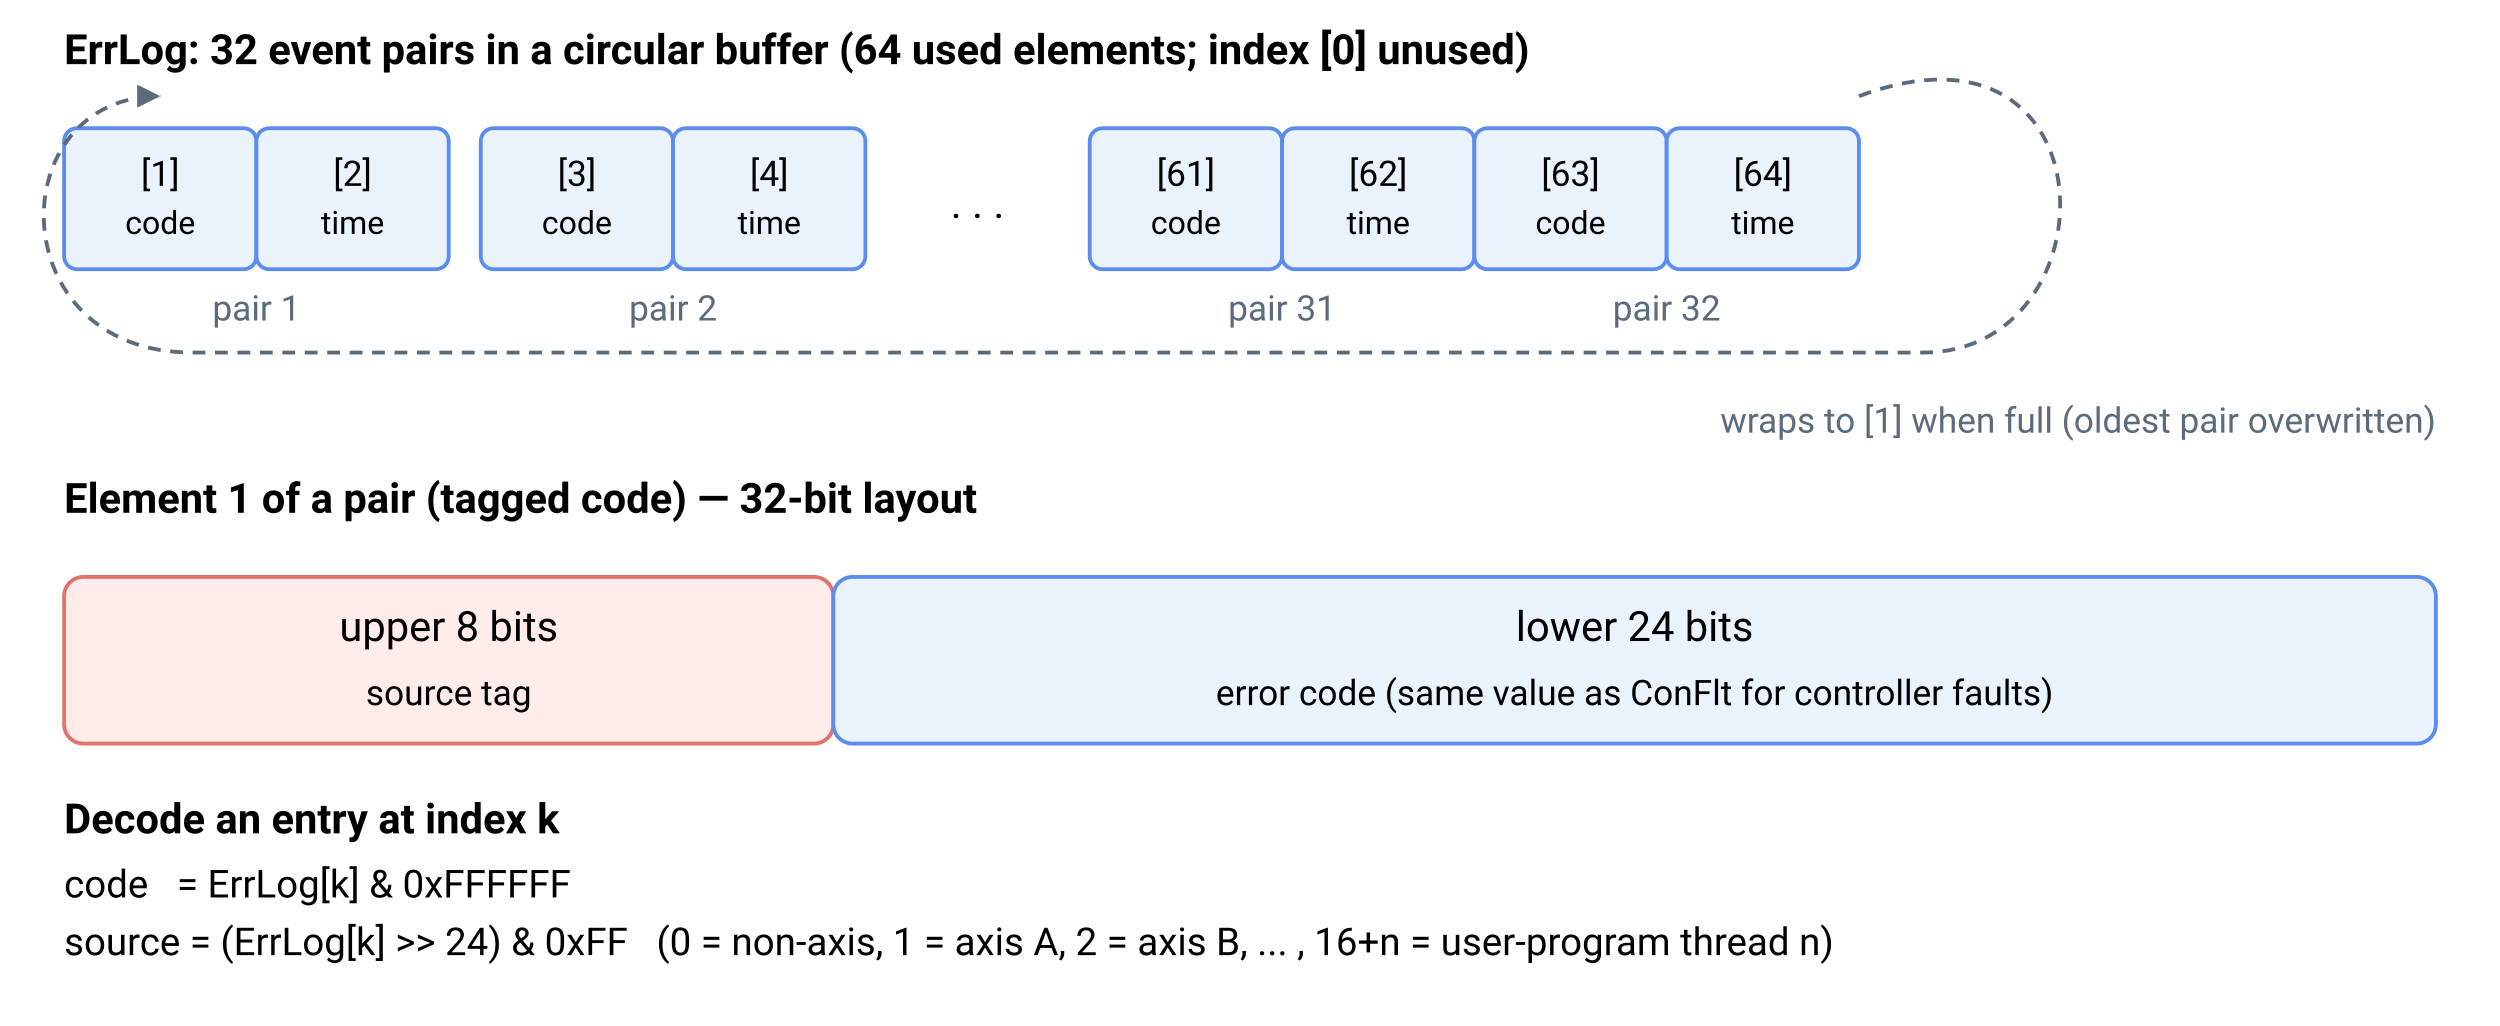
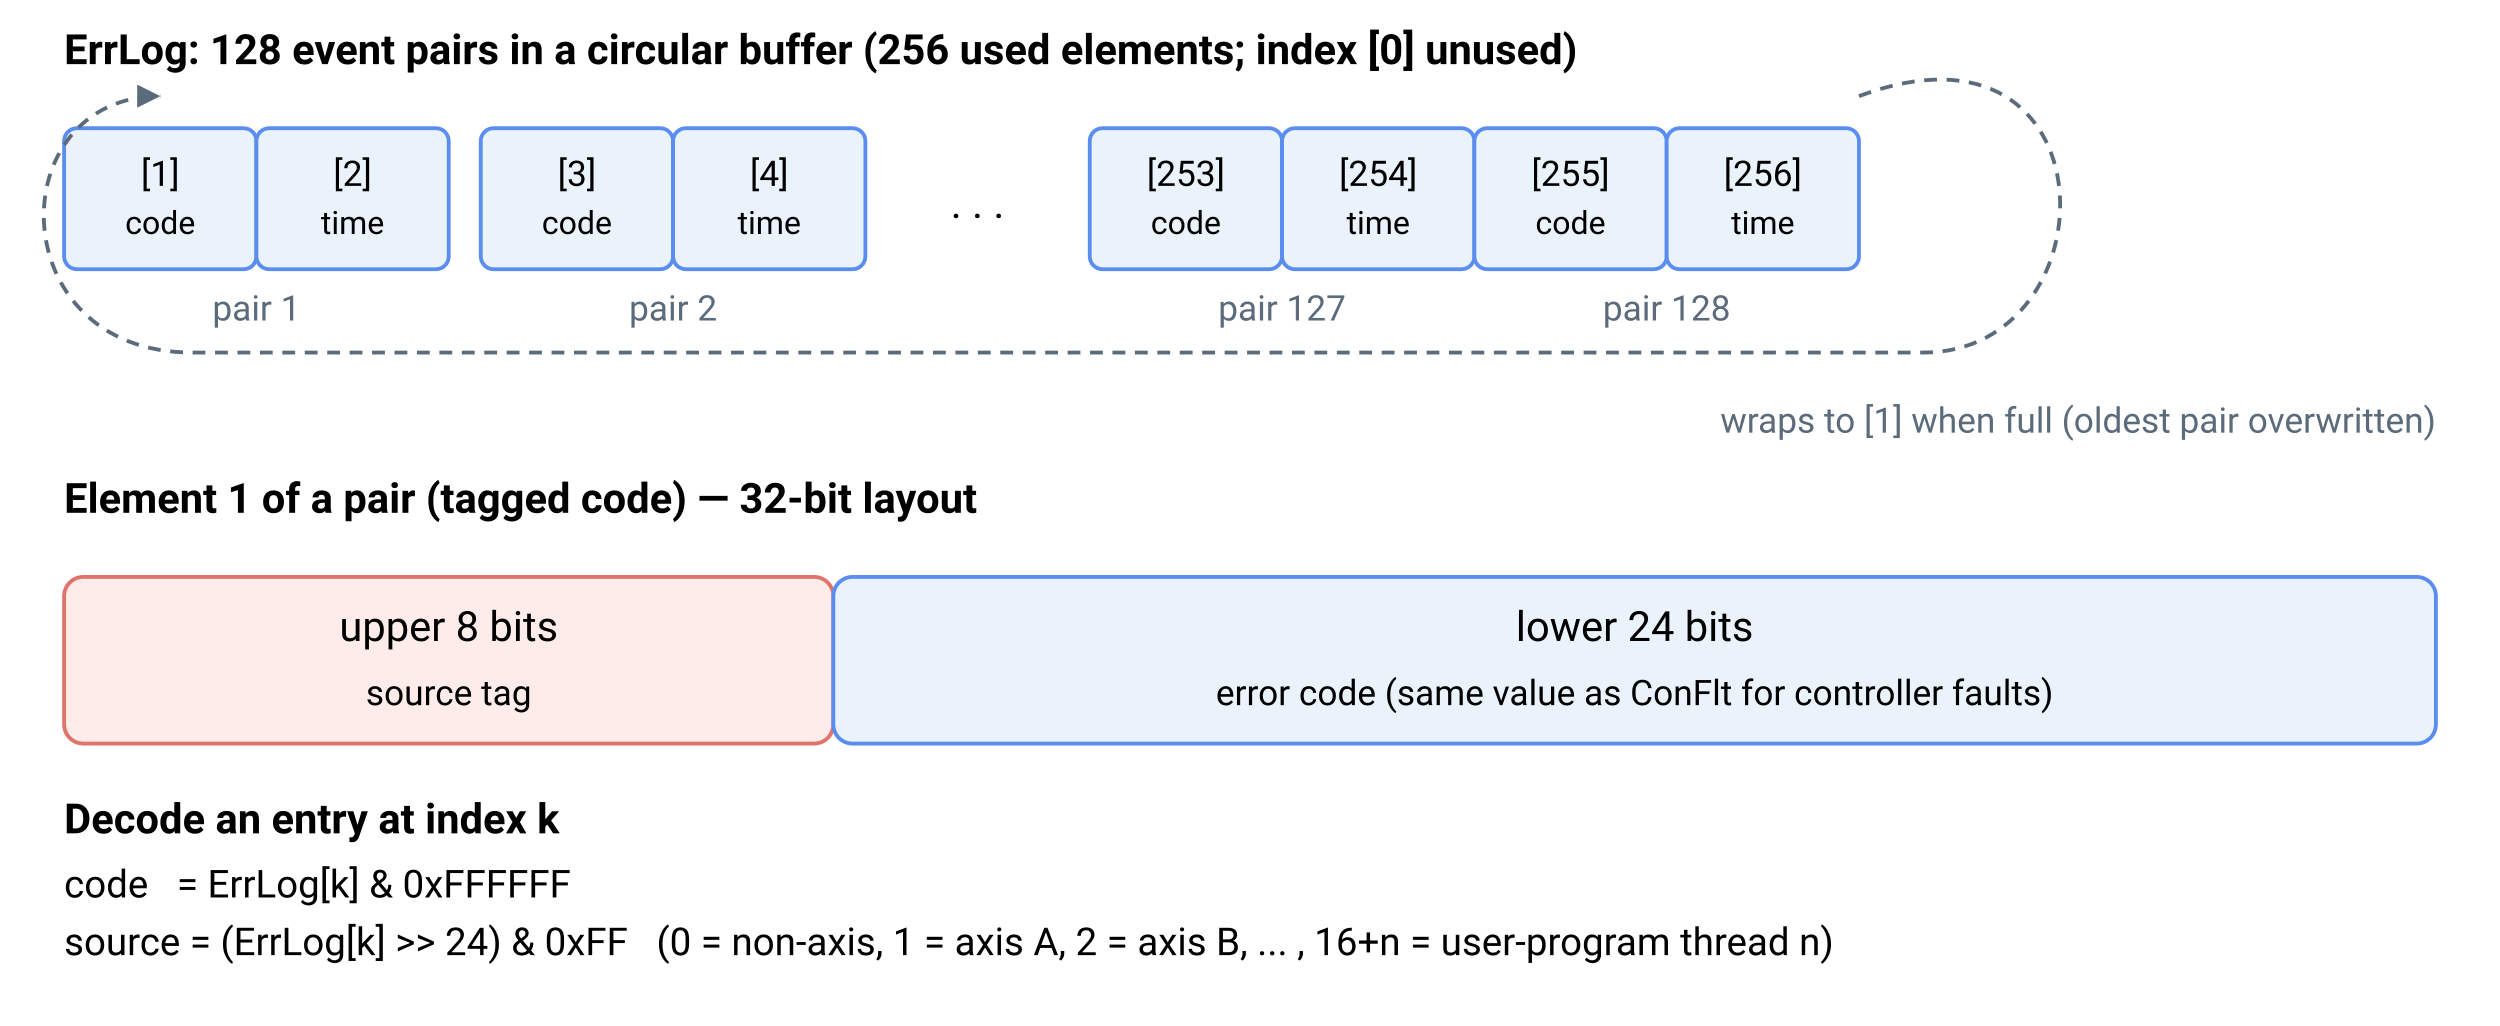
- <svg xmlns="http://www.w3.org/2000/svg" width="780" height="320" viewBox="0 0 780 320" font-family="-apple-system,Segoe UI,Roboto,sans-serif" font-size="13" role="img" aria-label="ErrLog stores 32 event pairs in a circular buffer of 64 elements; the upper 8 bits of each code element tag the source axis or thread, the lower 24 bits hold the error code.">
+ <svg xmlns="http://www.w3.org/2000/svg" width="780" height="320" viewBox="0 0 780 320" font-family="-apple-system,Segoe UI,Roboto,sans-serif" font-size="13" role="img" aria-label="ErrLog stores 128 event pairs in a circular buffer of 256 elements; the upper 8 bits of each code element tag the source axis or thread, the lower 24 bits hold the error code.">
  <defs>
    <marker id="arrow" markerWidth="8" markerHeight="8" refX="6" refY="3" orient="auto">
      <path d="M0,0 L6,3 L0,6 Z" fill="#5b6b7b" />
    </marker>
  </defs>
-   <text x="20" y="20" font-weight="bold">ErrLog: 32 event pairs in a circular buffer (64 used elements; index [0] unused)</text>
+   <text x="20" y="20" font-weight="bold">ErrLog: 128 event pairs in a circular buffer (256 used elements; index [0] unused)</text>
  <g>
    <rect x="20" y="40" width="60" height="44" rx="4" fill="#eaf2fb" stroke="#5b8def" stroke-width="1.2" />
    <text x="50" y="58" text-anchor="middle" font-size="11">[1]</text>
    <text x="50" y="73" text-anchor="middle" font-size="10">code</text>
    <rect x="80" y="40" width="60" height="44" rx="4" fill="#eaf2fb" stroke="#5b8def" stroke-width="1.2" />
    <text x="110" y="58" text-anchor="middle" font-size="11">[2]</text>
    <text x="110" y="73" text-anchor="middle" font-size="10">time</text>
    <rect x="150" y="40" width="60" height="44" rx="4" fill="#eaf2fb" stroke="#5b8def" stroke-width="1.2" />
    <text x="180" y="58" text-anchor="middle" font-size="11">[3]</text>
    <text x="180" y="73" text-anchor="middle" font-size="10">code</text>
    <rect x="210" y="40" width="60" height="44" rx="4" fill="#eaf2fb" stroke="#5b8def" stroke-width="1.2" />
    <text x="240" y="58" text-anchor="middle" font-size="11">[4]</text>
    <text x="240" y="73" text-anchor="middle" font-size="10">time</text>
    <text x="305" y="68" text-anchor="middle">. . .</text>
    <rect x="340" y="40" width="60" height="44" rx="4" fill="#eaf2fb" stroke="#5b8def" stroke-width="1.2" />
-     <text x="370" y="58" text-anchor="middle" font-size="11">[61]</text>
+     <text x="370" y="58" text-anchor="middle" font-size="11">[253]</text>
    <text x="370" y="73" text-anchor="middle" font-size="10">code</text>
    <rect x="400" y="40" width="60" height="44" rx="4" fill="#eaf2fb" stroke="#5b8def" stroke-width="1.2" />
-     <text x="430" y="58" text-anchor="middle" font-size="11">[62]</text>
+     <text x="430" y="58" text-anchor="middle" font-size="11">[254]</text>
    <text x="430" y="73" text-anchor="middle" font-size="10">time</text>
    <rect x="460" y="40" width="60" height="44" rx="4" fill="#eaf2fb" stroke="#5b8def" stroke-width="1.2" />
-     <text x="490" y="58" text-anchor="middle" font-size="11">[63]</text>
+     <text x="490" y="58" text-anchor="middle" font-size="11">[255]</text>
    <text x="490" y="73" text-anchor="middle" font-size="10">code</text>
    <rect x="520" y="40" width="60" height="44" rx="4" fill="#eaf2fb" stroke="#5b8def" stroke-width="1.2" />
-     <text x="550" y="58" text-anchor="middle" font-size="11">[64]</text>
+     <text x="550" y="58" text-anchor="middle" font-size="11">[256]</text>
    <text x="550" y="73" text-anchor="middle" font-size="10">time</text>
  </g>
  <path d="M 580 30 C 660 0 660 110 600 110 L 60 110 C 0 110 0 30 50 30" fill="none" stroke="#5b6b7b" stroke-width="1.2" marker-end="url(#arrow)" stroke-dasharray="4,3" />
  <text x="760" y="135" text-anchor="end" font-size="11" fill="#5b6b7b">wraps to [1] when full (oldest pair overwritten)</text>
  <text x="80" y="100" text-anchor="middle" font-size="11" fill="#5b6b7b">pair 1</text>
  <text x="210" y="100" text-anchor="middle" font-size="11" fill="#5b6b7b">pair 2</text>
-   <text x="400" y="100" text-anchor="middle" font-size="11" fill="#5b6b7b">pair 31</text>
-   <text x="520" y="100" text-anchor="middle" font-size="11" fill="#5b6b7b">pair 32</text>
+   <text x="400" y="100" text-anchor="middle" font-size="11" fill="#5b6b7b">pair 127</text>
+   <text x="520" y="100" text-anchor="middle" font-size="11" fill="#5b6b7b">pair 128</text>
  <text x="20" y="160" font-weight="bold">Element 1 of a pair (tagged code) — 32-bit layout</text>
  <rect x="20" y="180" width="240" height="52" rx="6" fill="#fdecea" stroke="#e0736b" stroke-width="1.2" />
  <text x="140" y="200" text-anchor="middle">upper 8 bits</text>
  <text x="140" y="220" text-anchor="middle" font-size="11">source tag</text>
  <rect x="260" y="180" width="500" height="52" rx="6" fill="#eaf2fb" stroke="#5b8def" stroke-width="1.2" />
  <text x="510" y="200" text-anchor="middle">lower 24 bits</text>
  <text x="510" y="220" text-anchor="middle" font-size="11">error code (same value as ConFlt for controller faults)</text>
  <text x="20" y="260" font-weight="bold">Decode an entry at index k</text>
  <text x="20" y="280" font-size="12">code   = ErrLog[k] &amp; 0xFFFFFF</text>
  <text x="20" y="298" font-size="12">source = (ErrLog[k] &gt;&gt; 24) &amp; 0xFF   (0 = non-axis, 1 = axis A, 2 = axis B, ... , 16+n = user-program thread n)</text>
</svg>
